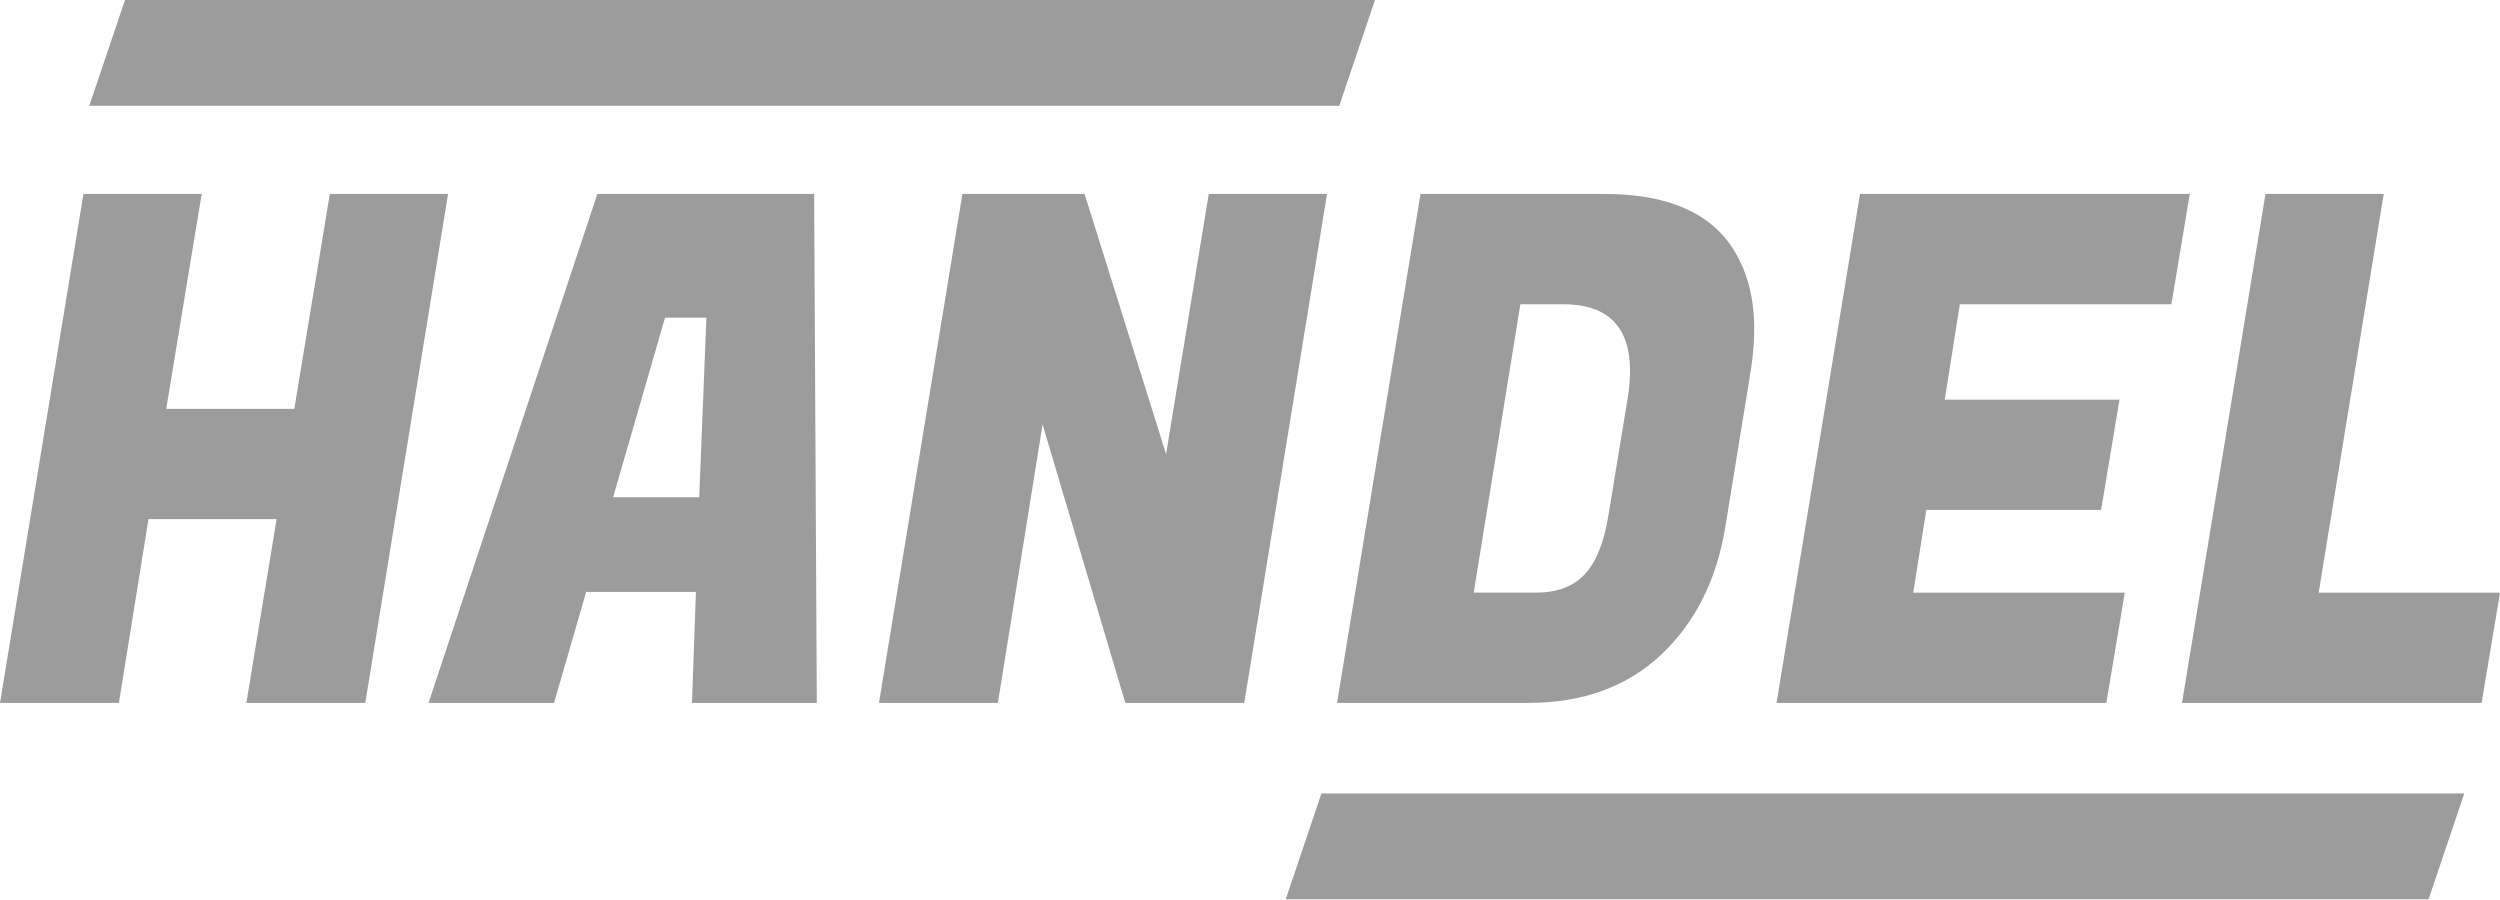
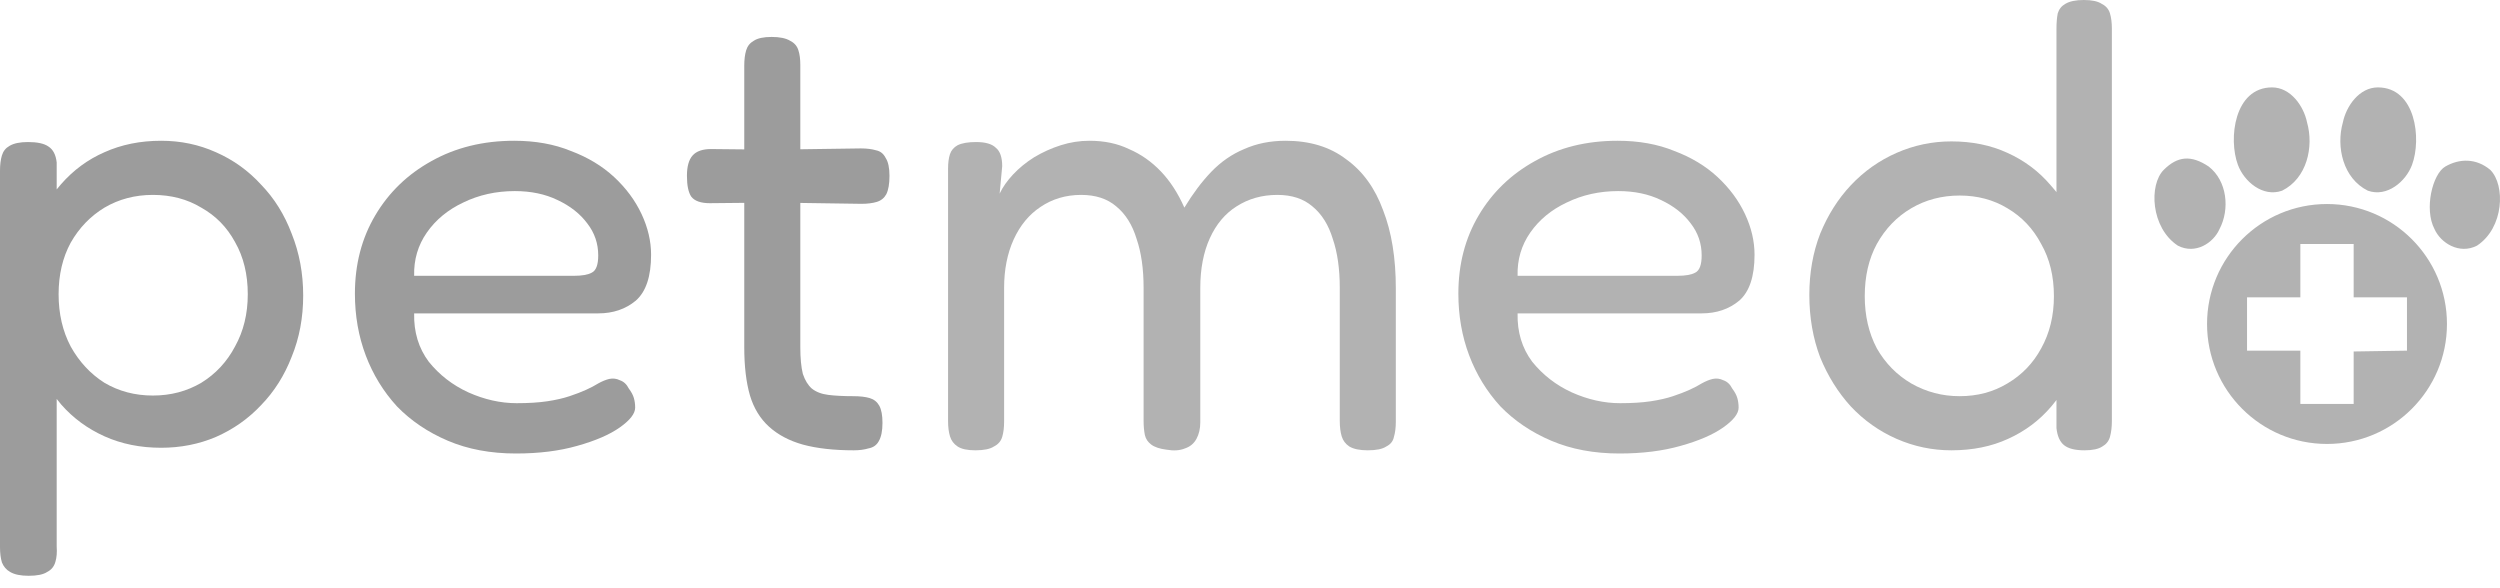
- <svg xmlns="http://www.w3.org/2000/svg" width="139" height="50" viewBox="0 0 139 50" fill="none">
-   <path d="M24.912 10.784L20.31 39.082H13.698L15.378 28.864H8.256L6.61 39.082H0L4.639 10.784H11.214L9.242 22.732H16.364L18.338 10.784H24.913H24.912ZM38.473 39.082L38.693 32.912H32.593L30.803 39.082H23.826L33.214 10.784H45.267L45.414 39.082H38.474H38.473ZM36.976 17.662L34.091 27.645H38.876L39.277 17.663H36.976V17.662ZM73.783 10.784L69.18 39.082H62.568L57.967 23.598L55.483 39.083H48.87L53.509 10.784H60.303L64.833 25.248L67.206 10.784H73.782H73.783ZM89.208 10.784C92.398 10.784 94.675 11.649 96.038 13.378C97.037 14.688 97.535 16.326 97.535 18.291C97.535 18.999 97.475 19.745 97.354 20.531L95.929 29.296C95.442 32.256 94.248 34.628 92.349 36.41C90.449 38.192 87.99 39.082 84.969 39.082H74.34L78.98 10.784H89.208ZM86.906 16.916H84.532L81.939 32.95H85.409C86.553 32.95 87.442 32.622 88.075 31.968C88.733 31.286 89.183 30.186 89.425 28.667L90.486 22.221C90.578 21.701 90.627 21.175 90.632 20.648C90.632 18.158 89.391 16.915 86.906 16.915V16.916ZM117.112 39.082H98.775L103.416 10.784H121.753L120.73 16.916H108.968L108.128 22.222H117.844L116.822 28.352H107.105L106.375 32.951H118.137L117.113 39.082H117.112ZM137.977 39.082H121.32L125.96 10.784H132.535L128.919 32.951H139L137.977 39.082ZM73.471 44.118H137.014L135.029 50H71.486L73.471 44.118ZM6.95 0H76.45L74.464 5.882H4.964L6.95 0Z" fill="#9C9C9C" />
+ <svg xmlns="http://www.w3.org/2000/svg" width="200" height="47" viewBox="0 0 200 47" fill="none">
+   <path d="M12.892 35.821C11.227 35.821 9.715 35.516 8.357 34.904C6.998 34.293 5.843 33.443 4.892 32.356C3.941 31.235 3.193 29.927 2.65 28.433C2.14 26.938 1.902 25.291 1.936 23.49C1.936 21.724 2.191 20.093 2.701 18.599C3.21 17.104 3.941 15.813 4.892 14.726C5.877 13.605 7.032 12.756 8.357 12.178C9.715 11.567 11.227 11.261 12.892 11.261C14.454 11.261 15.915 11.567 17.274 12.178C18.666 12.79 19.872 13.656 20.892 14.777C21.945 15.864 22.76 17.172 23.337 18.701C23.949 20.229 24.255 21.877 24.255 23.643C24.255 25.41 23.949 27.04 23.337 28.535C22.76 30.029 21.945 31.32 20.892 32.407C19.872 33.494 18.666 34.344 17.274 34.955C15.915 35.533 14.454 35.821 12.892 35.821ZM2.293 46.063C1.648 46.063 1.155 45.961 0.815 45.758C0.51 45.588 0.289 45.333 0.153 44.993C0.051 44.654 0 44.246 0 43.77V13.656C0 13.18 0.051 12.773 0.153 12.433C0.255 12.093 0.459 11.838 0.764 11.669C1.104 11.465 1.597 11.363 2.242 11.363C2.989 11.363 3.533 11.482 3.873 11.72C4.246 11.957 4.467 12.382 4.535 12.993V43.719C4.569 44.195 4.535 44.603 4.433 44.942C4.331 45.316 4.11 45.588 3.771 45.758C3.465 45.961 2.972 46.063 2.293 46.063ZM12.229 31.643C13.656 31.643 14.947 31.303 16.102 30.624C17.257 29.911 18.157 28.942 18.802 27.72C19.482 26.497 19.822 25.104 19.822 23.541C19.822 21.945 19.482 20.552 18.802 19.363C18.157 18.174 17.257 17.257 16.102 16.611C14.981 15.932 13.69 15.592 12.229 15.592C10.802 15.592 9.512 15.932 8.357 16.611C7.236 17.291 6.335 18.225 5.656 19.414C5.011 20.603 4.688 21.979 4.688 23.541C4.688 25.104 5.011 26.497 5.656 27.72C6.335 28.942 7.236 29.911 8.357 30.624C9.512 31.303 10.802 31.643 12.229 31.643Z" fill="#9C9C9C" />
+   <path d="M41.285 36.28C39.246 36.28 37.429 35.94 35.833 35.261C34.236 34.581 32.877 33.664 31.756 32.509C30.669 31.32 29.837 29.962 29.259 28.433C28.682 26.904 28.393 25.257 28.393 23.49C28.393 21.146 28.937 19.057 30.024 17.223C31.111 15.388 32.605 13.945 34.508 12.892C36.444 11.805 38.652 11.261 41.132 11.261C42.83 11.261 44.342 11.533 45.667 12.076C47.026 12.586 48.181 13.282 49.132 14.165C50.083 15.049 50.813 16.034 51.323 17.121C51.832 18.208 52.087 19.295 52.087 20.382C52.087 22.114 51.679 23.337 50.864 24.051C50.049 24.73 49.047 25.07 47.858 25.07H33.132C33.098 26.564 33.489 27.855 34.304 28.942C35.153 29.995 36.206 30.811 37.463 31.388C38.754 31.966 40.045 32.255 41.336 32.255C42.287 32.255 43.102 32.203 43.781 32.102C44.461 32 45.055 31.864 45.565 31.694C46.074 31.524 46.516 31.354 46.89 31.184C47.263 31.015 47.586 30.845 47.858 30.675C48.164 30.505 48.452 30.386 48.724 30.318C49.03 30.25 49.319 30.284 49.59 30.42C49.896 30.522 50.134 30.743 50.304 31.082C50.508 31.354 50.643 31.609 50.711 31.847C50.779 32.085 50.813 32.339 50.813 32.611C50.813 33.087 50.406 33.613 49.59 34.191C48.775 34.768 47.637 35.261 46.176 35.669C44.75 36.076 43.119 36.28 41.285 36.28ZM33.132 22.064H45.922C46.567 22.064 47.043 21.979 47.348 21.809C47.688 21.639 47.858 21.18 47.858 20.433C47.858 19.482 47.569 18.633 46.992 17.885C46.414 17.104 45.616 16.475 44.597 16C43.612 15.524 42.474 15.287 41.183 15.287C39.688 15.287 38.312 15.592 37.055 16.204C35.833 16.781 34.864 17.579 34.151 18.599C33.438 19.618 33.098 20.773 33.132 22.064Z" fill="#9C9C9C" />
+   <path d="M68.305 36.025C66.708 36.025 65.349 35.872 64.228 35.567C63.141 35.261 62.241 34.785 61.528 34.14C60.814 33.494 60.305 32.662 59.999 31.643C59.693 30.59 59.541 29.299 59.541 27.77V5.248C59.541 4.773 59.591 4.365 59.693 4.025C59.795 3.686 59.999 3.431 60.305 3.261C60.611 3.057 61.086 2.955 61.731 2.955C62.377 2.955 62.87 3.057 63.209 3.261C63.549 3.431 63.77 3.686 63.872 4.025C63.974 4.331 64.025 4.722 64.025 5.197V27.77C64.025 28.654 64.092 29.367 64.228 29.911C64.398 30.42 64.636 30.811 64.942 31.082C65.281 31.354 65.723 31.524 66.266 31.592C66.81 31.66 67.472 31.694 68.254 31.694C68.797 31.694 69.239 31.745 69.579 31.847C69.918 31.949 70.173 32.153 70.343 32.458C70.513 32.764 70.598 33.223 70.598 33.834C70.598 34.48 70.496 34.972 70.292 35.312C70.122 35.617 69.85 35.804 69.477 35.872C69.137 35.974 68.746 36.025 68.305 36.025ZM56.891 11.924L61.782 11.974L68.865 11.873C69.341 11.873 69.748 11.924 70.088 12.025C70.428 12.093 70.683 12.297 70.853 12.637C71.056 12.943 71.158 13.418 71.158 14.064C71.158 14.709 71.073 15.202 70.903 15.541C70.734 15.847 70.479 16.051 70.139 16.153C69.799 16.255 69.392 16.306 68.916 16.306L61.935 16.204L56.789 16.255C56.075 16.255 55.583 16.085 55.311 15.745C55.073 15.405 54.955 14.845 54.955 14.064C54.955 13.316 55.107 12.773 55.413 12.433C55.719 12.093 56.211 11.924 56.891 11.924Z" fill="#9C9C9C" />
+   <path d="M78.036 36.025C77.391 36.025 76.915 35.923 76.609 35.719C76.303 35.516 76.1 35.244 75.998 34.904C75.896 34.564 75.845 34.157 75.845 33.681V13.503C75.845 13.027 75.896 12.637 75.998 12.331C76.1 12.025 76.303 11.788 76.609 11.618C76.949 11.448 77.441 11.363 78.087 11.363C78.834 11.363 79.361 11.516 79.666 11.822C80.006 12.093 80.176 12.586 80.176 13.299L79.972 15.49C80.21 14.981 80.567 14.471 81.042 13.962C81.518 13.452 82.078 12.993 82.724 12.586C83.403 12.178 84.117 11.855 84.864 11.618C85.611 11.38 86.376 11.261 87.157 11.261C88.346 11.261 89.399 11.482 90.316 11.924C91.267 12.331 92.117 12.926 92.864 13.707C93.611 14.488 94.24 15.456 94.749 16.611C95.428 15.49 96.142 14.539 96.889 13.758C97.671 12.943 98.554 12.331 99.539 11.924C100.524 11.482 101.628 11.261 102.851 11.261C104.787 11.261 106.401 11.754 107.692 12.739C109.017 13.69 110.002 15.049 110.647 16.815C111.326 18.548 111.666 20.637 111.666 23.083V33.732C111.666 34.208 111.615 34.615 111.513 34.955C111.445 35.295 111.242 35.55 110.902 35.719C110.596 35.923 110.104 36.025 109.424 36.025C108.779 36.025 108.286 35.923 107.946 35.719C107.641 35.516 107.437 35.244 107.335 34.904C107.233 34.564 107.182 34.157 107.182 33.681V23.032C107.182 21.503 106.995 20.195 106.622 19.108C106.282 17.987 105.738 17.121 104.991 16.509C104.278 15.898 103.344 15.592 102.189 15.592C100.966 15.592 99.879 15.898 98.927 16.509C98.01 17.087 97.297 17.936 96.787 19.057C96.278 20.178 96.023 21.503 96.023 23.032V33.783C96.023 34.293 95.921 34.734 95.717 35.108C95.513 35.482 95.208 35.736 94.8 35.872C94.392 36.042 93.9 36.076 93.322 35.974C92.779 35.906 92.371 35.77 92.1 35.567C91.828 35.363 91.658 35.108 91.59 34.802C91.522 34.462 91.488 34.089 91.488 33.681V23.032C91.488 21.503 91.301 20.195 90.927 19.108C90.588 17.987 90.044 17.121 89.297 16.509C88.584 15.898 87.649 15.592 86.494 15.592C85.272 15.592 84.184 15.915 83.233 16.56C82.316 17.172 81.603 18.038 81.093 19.159C80.584 20.28 80.329 21.571 80.329 23.032V33.732C80.329 34.208 80.278 34.615 80.176 34.955C80.074 35.295 79.853 35.55 79.514 35.719C79.208 35.923 78.715 36.025 78.036 36.025Z" fill="#B2B2B2" />
+   <path d="M129.56 36.28C127.522 36.28 125.705 35.94 124.108 35.261C122.511 34.581 121.153 33.664 120.032 32.509C118.945 31.32 118.112 29.962 117.535 28.433C116.957 26.904 116.669 25.257 116.669 23.49C116.669 21.146 117.212 19.057 118.299 17.223C119.386 15.388 120.881 13.945 122.783 12.892C124.719 11.805 126.927 11.261 129.407 11.261C131.106 11.261 132.617 11.533 133.942 12.076C135.301 12.586 136.456 13.282 137.407 14.165C138.358 15.049 139.089 16.034 139.598 17.121C140.108 18.208 140.363 19.295 140.363 20.382C140.363 22.114 139.955 23.337 139.14 24.051C138.324 24.73 137.322 25.07 136.133 25.07H121.407C121.373 26.564 121.764 27.855 122.579 28.942C123.429 29.995 124.482 30.811 125.738 31.388C127.029 31.966 128.32 32.255 129.611 32.255C130.562 32.255 131.378 32.203 132.057 32.102C132.736 32 133.331 31.864 133.84 31.694C134.35 31.524 134.791 31.354 135.165 31.184C135.539 31.015 135.862 30.845 136.133 30.675C136.439 30.505 136.728 30.386 137 30.318C137.305 30.25 137.594 30.284 137.866 30.42C138.171 30.522 138.409 30.743 138.579 31.082C138.783 31.354 138.919 31.609 138.987 31.847C139.055 32.085 139.089 32.339 139.089 32.611C139.089 33.087 138.681 33.613 137.866 34.191C137.05 34.768 135.912 35.261 134.452 35.669C133.025 36.076 131.394 36.28 129.56 36.28ZM121.407 22.064H134.197C134.842 22.064 135.318 21.979 135.624 21.809C135.963 21.639 136.133 21.18 136.133 20.433C136.133 19.482 135.845 18.633 135.267 17.885C134.69 17.104 133.891 16.475 132.872 16C131.887 15.524 130.749 15.287 129.458 15.287C127.964 15.287 126.588 15.592 125.331 16.204C124.108 16.781 123.14 17.579 122.426 18.599C121.713 19.618 121.373 20.773 121.407 22.064Z" fill="#B2B2B2" />
+   <path d="M156.11 36.025C154.581 36.025 153.12 35.719 151.728 35.108C150.335 34.496 149.112 33.63 148.059 32.509C147.04 31.388 146.224 30.08 145.613 28.586C145.035 27.057 144.747 25.392 144.747 23.592C144.747 21.826 145.035 20.195 145.613 18.701C146.224 17.206 147.04 15.915 148.059 14.828C149.112 13.707 150.335 12.841 151.728 12.229C153.12 11.618 154.581 11.312 156.11 11.312C157.774 11.312 159.269 11.618 160.594 12.229C161.952 12.841 163.107 13.707 164.059 14.828C165.044 15.915 165.791 17.223 166.301 18.751C166.81 20.246 167.065 21.877 167.065 23.643C167.099 25.444 166.844 27.091 166.301 28.586C165.791 30.08 165.061 31.388 164.11 32.509C163.158 33.63 162.003 34.496 160.645 35.108C159.32 35.719 157.808 36.025 156.11 36.025ZM156.772 31.694C158.199 31.694 159.473 31.354 160.594 30.675C161.749 29.995 162.649 29.061 163.294 27.872C163.974 26.649 164.313 25.257 164.313 23.694C164.313 22.098 163.974 20.705 163.294 19.516C162.649 18.293 161.749 17.342 160.594 16.662C159.473 15.983 158.199 15.643 156.772 15.643C155.345 15.643 154.054 15.983 152.899 16.662C151.744 17.342 150.827 18.293 150.148 19.516C149.502 20.705 149.18 22.098 149.18 23.694C149.18 25.257 149.502 26.649 150.148 27.872C150.827 29.061 151.744 29.995 152.899 30.675C154.088 31.354 155.379 31.694 156.772 31.694ZM166.759 36.025C166.012 36.025 165.468 35.889 165.129 35.617C164.789 35.346 164.585 34.887 164.517 34.242V2.344C164.517 1.834 164.551 1.41 164.619 1.07C164.721 0.73 164.925 0.476 165.231 0.306C165.57 0.102 166.063 0 166.708 0C167.354 0 167.829 0.102 168.135 0.306C168.475 0.476 168.696 0.73 168.797 1.07C168.899 1.41 168.95 1.817 168.95 2.293V33.681C168.95 34.157 168.899 34.581 168.797 34.955C168.696 35.295 168.492 35.55 168.186 35.719C167.88 35.923 167.405 36.025 166.759 36.025Z" fill="#B2B2B2" />
+   <path d="M181.765 6.992C178.739 6.992 178.257 11.109 179.033 13.19C179.525 14.518 181.026 15.802 182.565 15.256C184.556 14.272 185.118 11.748 184.564 9.791C184.296 8.488 183.256 6.992 181.765 6.992ZM190.229 6.992C188.739 6.992 187.699 8.488 187.43 9.791C186.876 11.748 187.439 14.272 189.429 15.256C190.969 15.802 192.469 14.518 192.962 13.19C193.738 11.109 193.256 6.992 190.229 6.992ZM173.098 13.59C171.903 14.785 172.059 18.226 174.231 19.654C175.639 20.376 177.068 19.443 177.563 18.322C178.401 16.729 178.171 14.465 176.697 13.323C175.287 12.382 174.203 12.485 173.098 13.59ZM195.624 13.323C194.596 13.917 193.92 16.729 194.758 18.322C195.253 19.443 196.749 20.376 198.156 19.654C200.328 18.226 200.442 14.809 199.223 13.59C198.088 12.64 196.745 12.676 195.624 13.323ZM186.16 16.322C180.86 16.322 176.564 20.619 176.564 25.919C176.564 31.219 180.86 35.516 186.16 35.516C191.461 35.516 195.757 31.219 195.757 25.919C195.757 20.619 191.461 16.322 186.16 16.322ZM184.028 19.521H188.293V23.786H192.558V28.052L188.293 28.118V32.317H184.028V28.052H179.763V23.786H184.028V19.521Z" fill="#B2B2B2" />
</svg>
